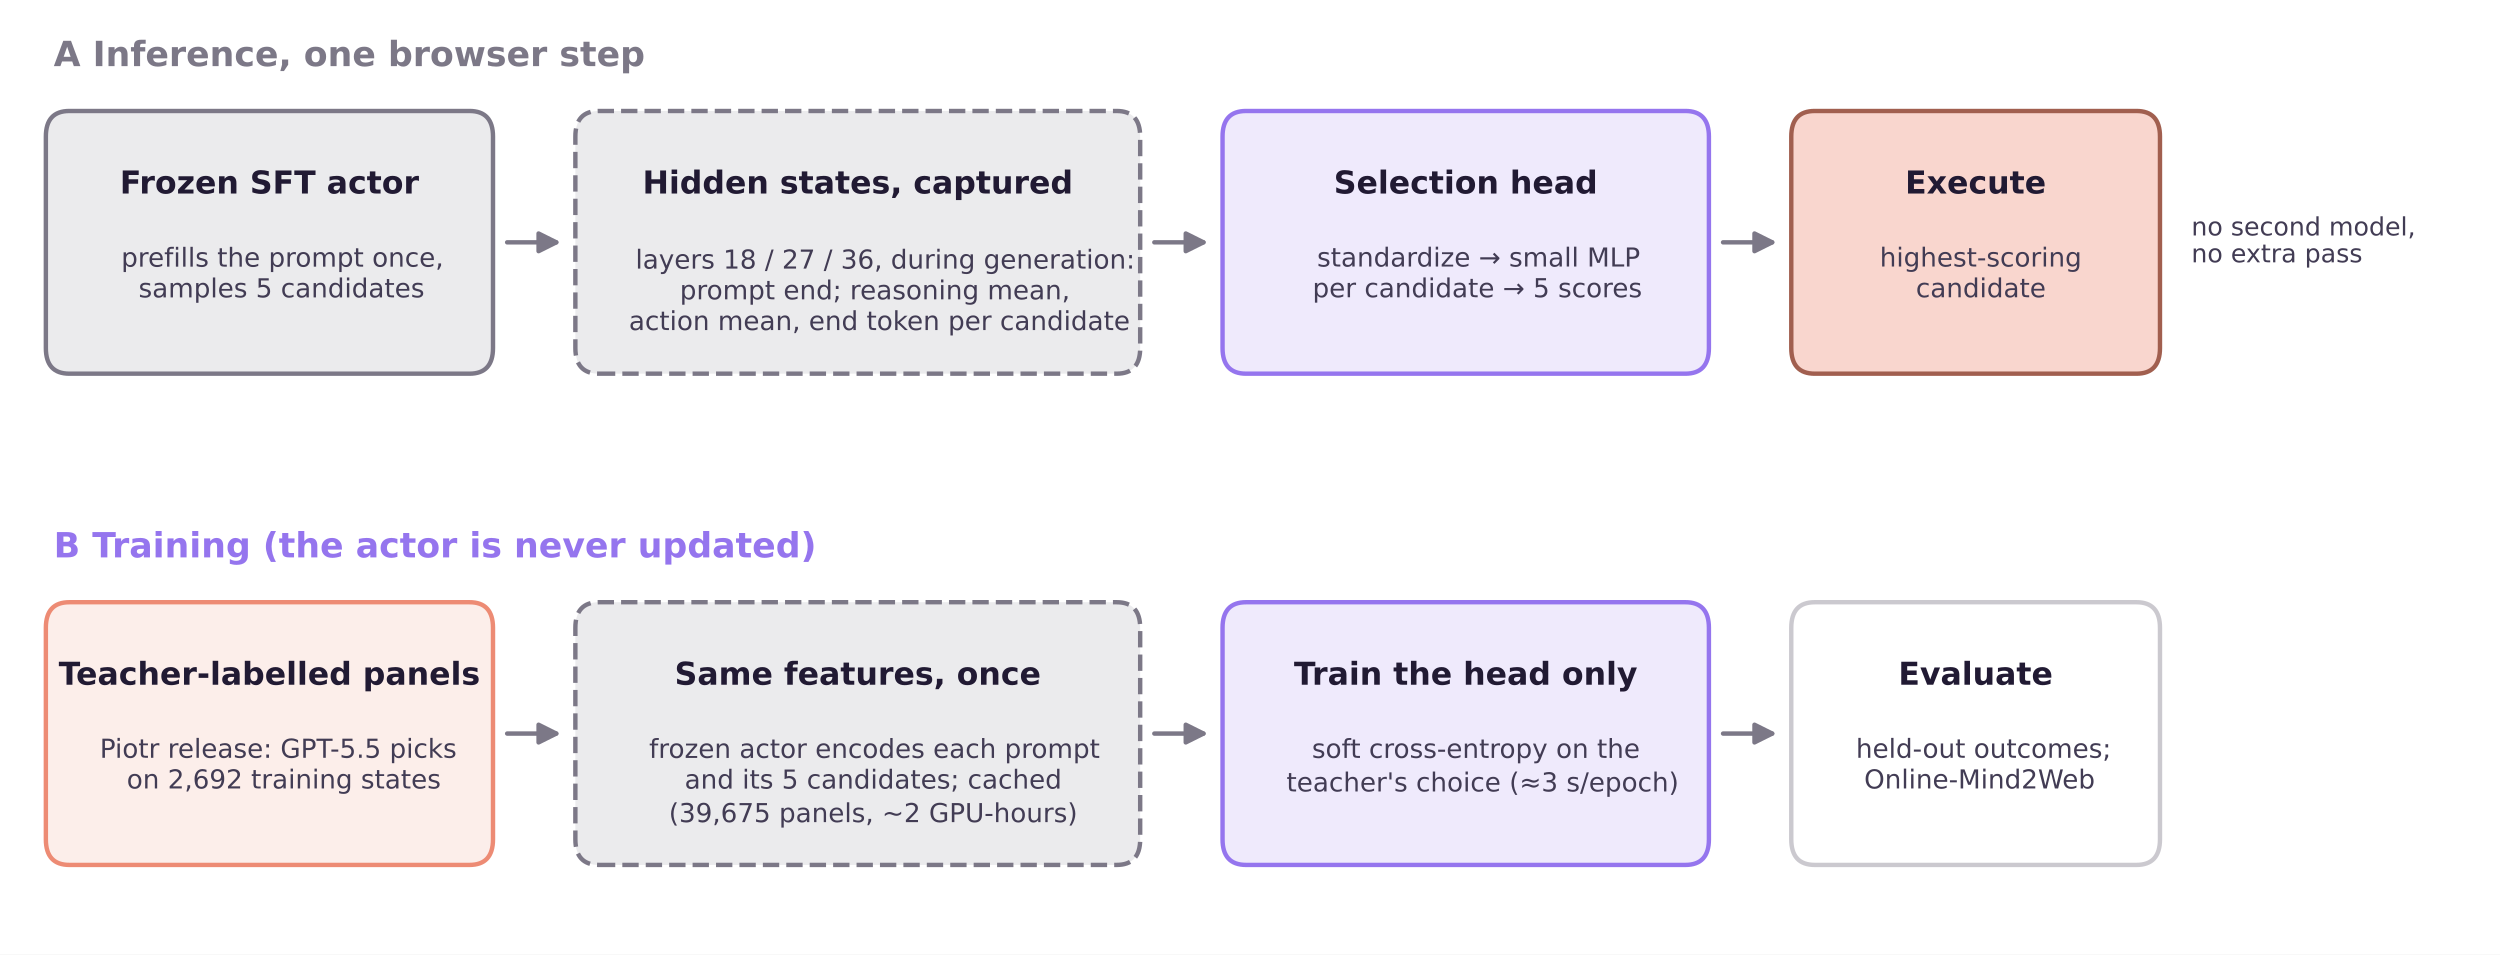
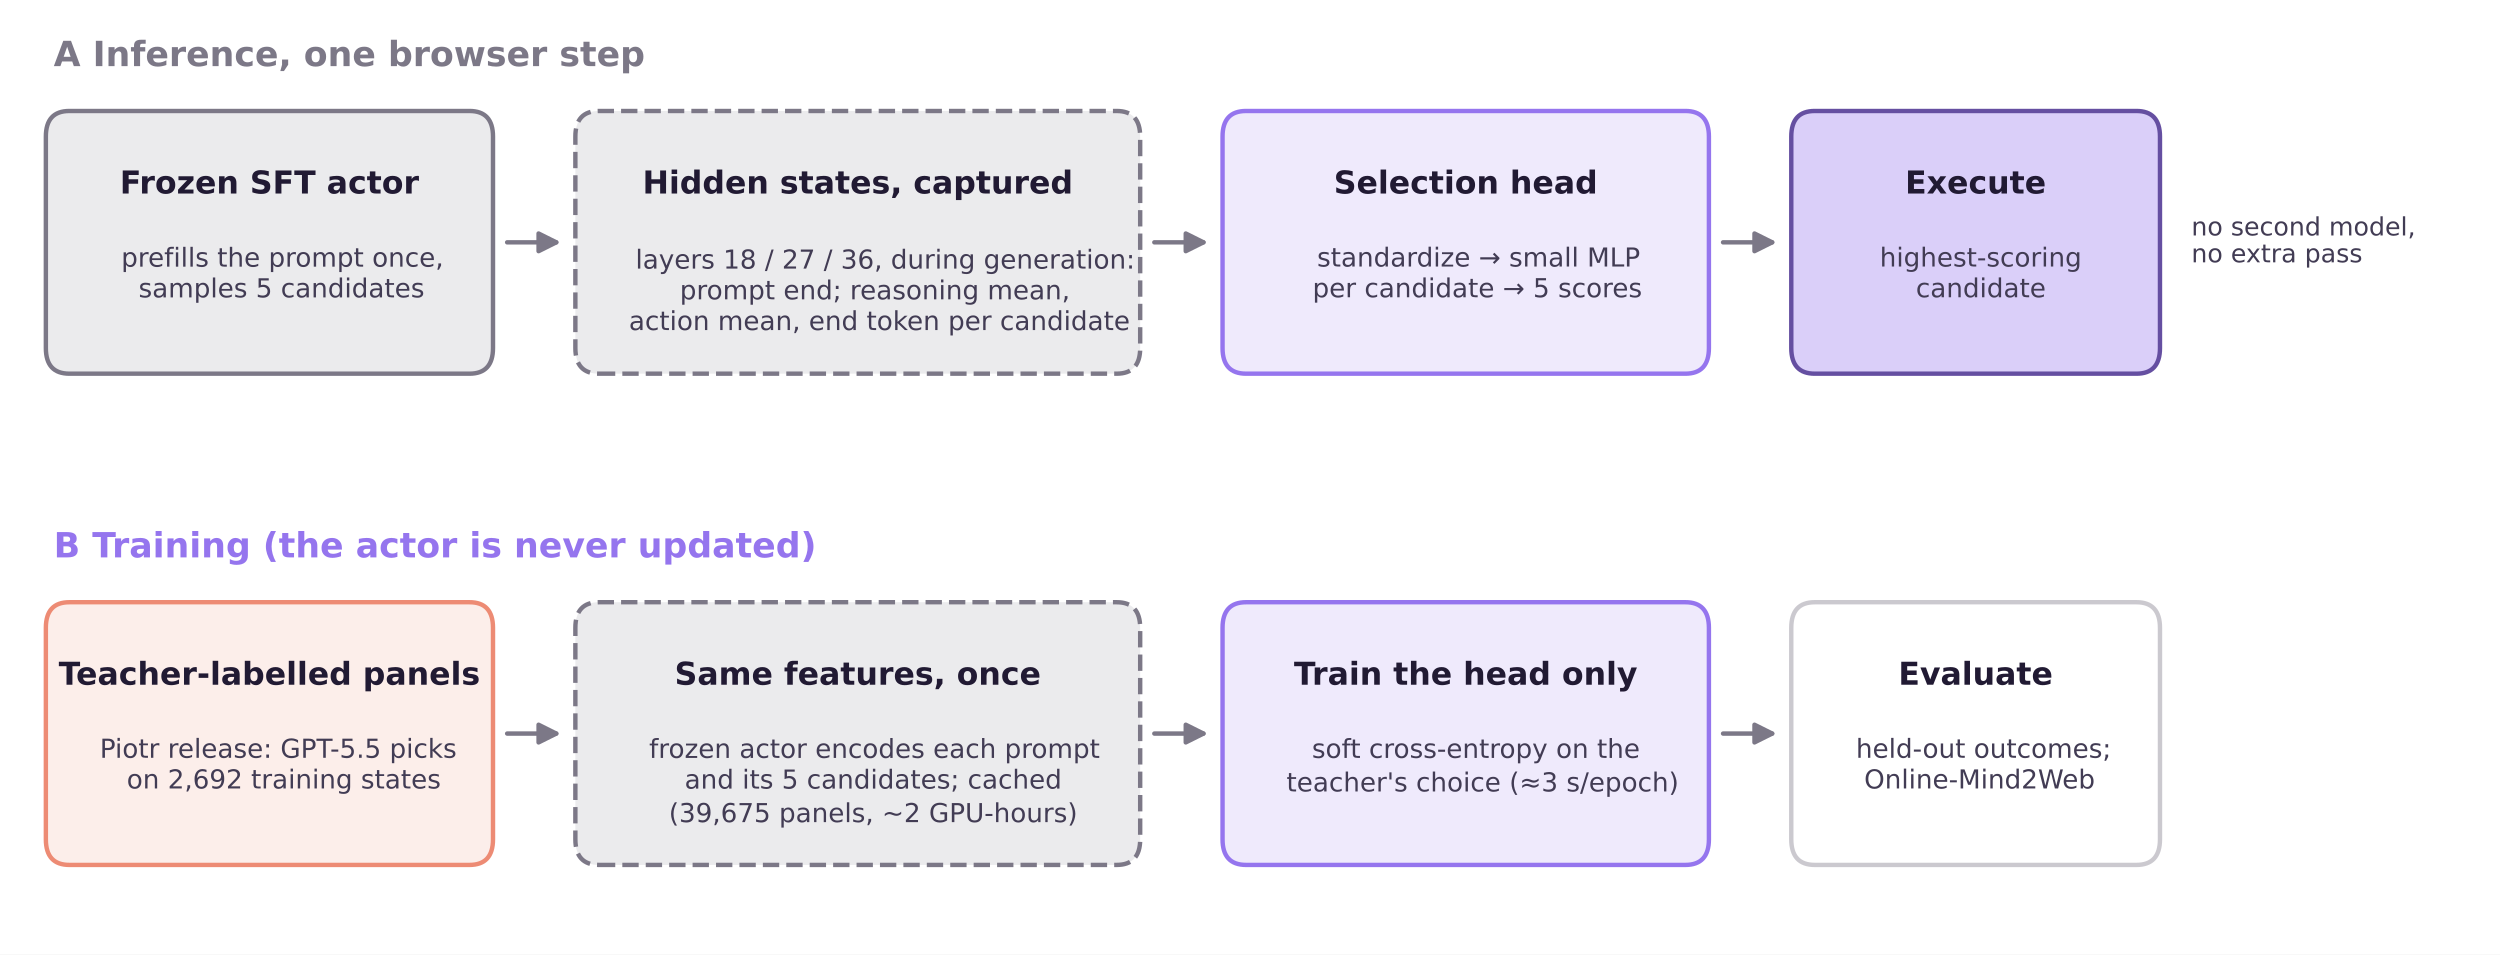
<svg xmlns="http://www.w3.org/2000/svg" width="792pt" height="302.4pt" viewBox="0 0 792 302.4" version="1.1">
  <defs>
    <style type="text/css">*{stroke-linejoin: round; stroke-linecap: butt}</style>
  </defs>
  <g id="figure_1">
    <g id="patch_1">
      <path d="M 0 302.4 L 792 302.4 L 792 0 L 0 0 z " style="fill: #ffffff" />
    </g>
    <g id="axes_1">
      <g id="patch_2">
-         <path d="M 21.983 118.384 L 148.726 118.384 Q 156.182 118.384 156.182 110.264 L 156.182 43.278 Q 156.182 35.159 148.726 35.159 L 21.983 35.159 Q 14.528 35.159 14.528 43.278 L 14.528 110.264 Q 14.528 118.384 21.983 118.384 z " clip-path="url(#p5bb1c07a0c)" style="fill: #ebebed; stroke: #7c7887; stroke-width: 1.4; stroke-linejoin: miter" />
+         <path d="M 21.983 118.384 L 148.726 118.384 Q 156.182 118.384 156.182 110.264 L 156.182 43.278 Q 156.182 35.159 148.726 35.159 L 21.983 35.159 Q 14.528 35.159 14.528 43.278 L 14.528 110.264 Q 14.528 118.384 21.983 118.384 z " clip-path="url(#p664dbcb8eb)" style="fill: #ebebed; stroke: #7c7887; stroke-width: 1.4; stroke-linejoin: miter" />
      </g>
      <g id="patch_3">
-         <path d="M 189.732 118.384 L 353.752 118.384 Q 361.208 118.384 361.208 110.264 L 361.208 43.278 Q 361.208 35.159 353.752 35.159 L 189.732 35.159 Q 182.276 35.159 182.276 43.278 L 182.276 110.264 Q 182.276 118.384 189.732 118.384 z " clip-path="url(#p5bb1c07a0c)" style="fill: #ebebed; stroke-dasharray: 5.18,2.24; stroke-dashoffset: 0; stroke: #7c7887; stroke-width: 1.4; stroke-linejoin: miter" />
+         <path d="M 189.732 118.384 L 353.752 118.384 Q 361.208 118.384 361.208 110.264 L 361.208 43.278 Q 361.208 35.159 353.752 35.159 L 189.732 35.159 Q 182.276 35.159 182.276 43.278 L 182.276 110.264 Q 182.276 118.384 189.732 118.384 z " clip-path="url(#p664dbcb8eb)" style="fill: #ebebed; stroke-dasharray: 5.18,2.24; stroke-dashoffset: 0; stroke: #7c7887; stroke-width: 1.4; stroke-linejoin: miter" />
      </g>
      <g id="patch_4">
-         <path d="M 394.757 118.384 L 533.926 118.384 Q 541.382 118.384 541.382 110.264 L 541.382 43.278 Q 541.382 35.159 533.926 35.159 L 394.757 35.159 Q 387.302 35.159 387.302 43.278 L 387.302 110.264 Q 387.302 118.384 394.757 118.384 z " clip-path="url(#p5bb1c07a0c)" style="fill: #efeafc; stroke: #9575ee; stroke-width: 1.4; stroke-linejoin: miter" />
+         <path d="M 394.757 118.384 L 533.926 118.384 Q 541.382 118.384 541.382 110.264 L 541.382 43.278 Q 541.382 35.159 533.926 35.159 L 394.757 35.159 Q 387.302 35.159 387.302 43.278 L 387.302 110.264 Q 387.302 118.384 394.757 118.384 z " clip-path="url(#p664dbcb8eb)" style="fill: #efeafc; stroke: #9575ee; stroke-width: 1.4; stroke-linejoin: miter" />
      </g>
      <g id="patch_5">
-         <path d="M 574.932 118.384 L 676.823 118.384 Q 684.279 118.384 684.279 110.264 L 684.279 43.278 Q 684.279 35.159 676.823 35.159 L 574.932 35.159 Q 567.476 35.159 567.476 43.278 L 567.476 110.264 Q 567.476 118.384 574.932 118.384 z " clip-path="url(#p5bb1c07a0c)" style="fill: #f9d6ce; stroke: #a15f4f; stroke-width: 1.4; stroke-linejoin: miter" />
+         <path d="M 574.932 118.384 L 676.823 118.384 Q 684.279 118.384 684.279 110.264 L 684.279 43.278 Q 684.279 35.159 676.823 35.159 L 574.932 35.159 Q 567.476 35.159 567.476 43.278 L 567.476 110.264 Q 567.476 118.384 574.932 118.384 z " clip-path="url(#p664dbcb8eb)" style="fill: #dacff9; stroke: #654fa1; stroke-width: 1.4; stroke-linejoin: miter" />
      </g>
      <g id="patch_6">
-         <path d="M 21.983 274.008 L 148.726 274.008 Q 156.182 274.008 156.182 265.888 L 156.182 198.902 Q 156.182 190.783 148.726 190.783 L 21.983 190.783 Q 14.528 190.783 14.528 198.902 L 14.528 265.888 Q 14.528 274.008 21.983 274.008 z " clip-path="url(#p5bb1c07a0c)" style="fill: #fceeea; stroke: #ed8b74; stroke-width: 1.4; stroke-linejoin: miter" />
+         <path d="M 21.983 274.008 L 148.726 274.008 Q 156.182 274.008 156.182 265.888 L 156.182 198.902 Q 156.182 190.783 148.726 190.783 L 21.983 190.783 Q 14.528 190.783 14.528 198.902 L 14.528 265.888 Q 14.528 274.008 21.983 274.008 z " clip-path="url(#p664dbcb8eb)" style="fill: #fceeea; stroke: #ed8b74; stroke-width: 1.4; stroke-linejoin: miter" />
      </g>
      <g id="patch_7">
-         <path d="M 189.732 274.008 L 353.752 274.008 Q 361.208 274.008 361.208 265.888 L 361.208 198.902 Q 361.208 190.783 353.752 190.783 L 189.732 190.783 Q 182.276 190.783 182.276 198.902 L 182.276 265.888 Q 182.276 274.008 189.732 274.008 z " clip-path="url(#p5bb1c07a0c)" style="fill: #ebebed; stroke-dasharray: 5.18,2.24; stroke-dashoffset: 0; stroke: #7c7887; stroke-width: 1.4; stroke-linejoin: miter" />
+         <path d="M 189.732 274.008 L 353.752 274.008 Q 361.208 274.008 361.208 265.888 L 361.208 198.902 Q 361.208 190.783 353.752 190.783 L 189.732 190.783 Q 182.276 190.783 182.276 198.902 L 182.276 265.888 Q 182.276 274.008 189.732 274.008 z " clip-path="url(#p664dbcb8eb)" style="fill: #ebebed; stroke-dasharray: 5.18,2.24; stroke-dashoffset: 0; stroke: #7c7887; stroke-width: 1.4; stroke-linejoin: miter" />
      </g>
      <g id="patch_8">
-         <path d="M 394.757 274.008 L 533.926 274.008 Q 541.382 274.008 541.382 265.888 L 541.382 198.902 Q 541.382 190.783 533.926 190.783 L 394.757 190.783 Q 387.302 190.783 387.302 198.902 L 387.302 265.888 Q 387.302 274.008 394.757 274.008 z " clip-path="url(#p5bb1c07a0c)" style="fill: #efeafc; stroke: #9575ee; stroke-width: 1.4; stroke-linejoin: miter" />
+         <path d="M 394.757 274.008 L 533.926 274.008 Q 541.382 274.008 541.382 265.888 L 541.382 198.902 Q 541.382 190.783 533.926 190.783 L 394.757 190.783 Q 387.302 190.783 387.302 198.902 L 387.302 265.888 Q 387.302 274.008 394.757 274.008 z " clip-path="url(#p664dbcb8eb)" style="fill: #efeafc; stroke: #9575ee; stroke-width: 1.4; stroke-linejoin: miter" />
      </g>
      <g id="patch_9">
-         <path d="M 574.932 274.008 L 676.823 274.008 Q 684.279 274.008 684.279 265.888 L 684.279 198.902 Q 684.279 190.783 676.823 190.783 L 574.932 190.783 Q 567.476 190.783 567.476 198.902 L 567.476 265.888 Q 567.476 274.008 574.932 274.008 z " clip-path="url(#p5bb1c07a0c)" style="fill: #ffffff; stroke: #cbc9cf; stroke-width: 1.4; stroke-linejoin: miter" />
+         <path d="M 574.932 274.008 L 676.823 274.008 Q 684.279 274.008 684.279 265.888 L 684.279 198.902 Q 684.279 190.783 676.823 190.783 L 574.932 190.783 Q 567.476 190.783 567.476 198.902 L 567.476 265.888 Q 567.476 274.008 574.932 274.008 z " clip-path="url(#p664dbcb8eb)" style="fill: #ffffff; stroke: #cbc9cf; stroke-width: 1.4; stroke-linejoin: miter" />
      </g>
      <g id="text_1">
        <text style="fill: #7c7887; font: 700 11px 'Albert Sans', 'DejaVu Sans'; text-anchor: start" x="17.013" y="20.949" transform="rotate(-0 17.0129 20.9494)">A  Inference, one browser step</text>
      </g>
      <g id="text_2">
        <text style="fill: #211a33; font: 700 10px 'Albert Sans', 'DejaVu Sans'; text-anchor: middle" x="85.355" y="61.304" transform="rotate(-0 85.35484 61.3041)">Frozen SFT actor</text>
      </g>
      <g id="text_3">
        <text style="fill: #423c54; font: 8.3px 'Albert Sans', 'DejaVu Sans'" transform="translate(38.40602 84.48015)">prefills the prompt once,</text>
        <text style="fill: #423c54; font: 8.3px 'Albert Sans', 'DejaVu Sans'" transform="translate(43.88921 94.20775)">samples 5 candidates</text>
      </g>
      <g id="patch_10">
        <path d="M 160.666 76.771 Q 169.227 76.771 176.223 76.771 " style="fill: none; stroke: #7c7887; stroke-width: 1.4; stroke-linecap: round" />
        <path d="M 170.623 73.971 L 176.223 76.771 L 170.623 79.571 z " style="fill: #7c7887; stroke: #7c7887; stroke-width: 1.4; stroke-linecap: round" />
      </g>
      <g id="text_4">
        <text style="fill: #211a33; font: 700 10px 'Albert Sans', 'DejaVu Sans'; text-anchor: middle" x="271.742" y="61.304" transform="rotate(-0 271.7419 61.3041)">Hidden states, captured</text>
      </g>
      <g id="text_5">
        <text style="fill: #423c54; font: 8.3px 'Albert Sans', 'DejaVu Sans'" transform="translate(201.3164 85.10265)">layers 18 / 27 / 36, during generation:</text>
        <text style="fill: #423c54; font: 8.3px 'Albert Sans', 'DejaVu Sans'" transform="translate(215.3655 94.83025)">prompt end; reasoning mean,</text>
        <text style="fill: #423c54; font: 8.3px 'Albert Sans', 'DejaVu Sans'" transform="translate(199.2304 104.5579)">action mean, end token per candidate</text>
      </g>
      <g id="patch_11">
        <path d="M 365.691 76.771 Q 374.252 76.771 381.248 76.771 " style="fill: none; stroke: #7c7887; stroke-width: 1.4; stroke-linecap: round" />
        <path d="M 375.648 73.971 L 381.248 76.771 L 375.648 79.571 z " style="fill: #7c7887; stroke: #7c7887; stroke-width: 1.4; stroke-linecap: round" />
      </g>
      <g id="text_6">
        <text style="fill: #211a33; font: 700 10px 'Albert Sans', 'DejaVu Sans'; text-anchor: middle" x="464.342" y="61.304" transform="rotate(-0 464.3419 61.3041)">Selection head</text>
      </g>
      <g id="text_7">
        <text style="fill: #423c54; font: 8.3px 'Albert Sans', 'DejaVu Sans'" transform="translate(417.2485 84.43865)">standardize → small MLP</text>
        <text style="fill: #423c54; font: 8.3px 'Albert Sans', 'DejaVu Sans'" transform="translate(415.8168 94.16625)">per candidate → 5 scores</text>
      </g>
      <g id="patch_12">
        <path d="M 545.866 76.771 Q 554.427 76.771 561.423 76.771 " style="fill: none; stroke: #7c7887; stroke-width: 1.4; stroke-linecap: round" />
        <path d="M 555.823 73.971 L 561.423 76.771 L 555.823 79.571 z " style="fill: #7c7887; stroke: #7c7887; stroke-width: 1.4; stroke-linecap: round" />
      </g>
      <g id="text_8">
        <text style="fill: #211a33; font: 700 10px 'Albert Sans', 'DejaVu Sans'; text-anchor: middle" x="625.877" y="61.304" transform="rotate(-0 625.8774 61.3041)">Execute</text>
      </g>
      <g id="text_9">
        <text style="fill: #423c54; font: 8.3px 'Albert Sans', 'DejaVu Sans'" transform="translate(595.5085 84.43865)">highest-scoring</text>
        <text style="fill: #423c54; font: 8.3px 'Albert Sans', 'DejaVu Sans'" transform="translate(606.9502 94.16625)">candidate</text>
      </g>
      <g id="text_10">
        <text style="fill: #423c54; font: 8px 'Albert Sans', 'DejaVu Sans'" transform="translate(694.2194 74.59508)">no second model,</text>
        <text style="fill: #423c54; font: 8px 'Albert Sans', 'DejaVu Sans'" transform="translate(694.2194 83.10708)">no extra pass</text>
      </g>
      <g id="text_11">
        <text style="fill: #9575ee; font: 700 11px 'Albert Sans', 'DejaVu Sans'; text-anchor: start" x="17.013" y="176.573" transform="rotate(-0 17.0129 176.5735)">B  Training (the actor is never updated)</text>
      </g>
      <g id="text_12">
        <text style="fill: #211a33; font: 700 10px 'Albert Sans', 'DejaVu Sans'; text-anchor: middle" x="85.355" y="216.928" transform="rotate(-0 85.35484 216.9282)">Teacher-labelled panels</text>
      </g>
      <g id="text_13">
        <text style="fill: #423c54; font: 8.3px 'Albert Sans', 'DejaVu Sans'" transform="translate(31.62012 240.0627)">Piotr release: GPT-5.5 picks</text>
        <text style="fill: #423c54; font: 8.3px 'Albert Sans', 'DejaVu Sans'" transform="translate(40.15745 249.7903)">on 2,692 training states</text>
      </g>
      <g id="patch_13">
        <path d="M 160.666 232.395 Q 169.227 232.395 176.223 232.395 " style="fill: none; stroke: #7c7887; stroke-width: 1.4; stroke-linecap: round" />
        <path d="M 170.623 229.595 L 176.223 232.395 L 170.623 235.195 z " style="fill: #7c7887; stroke: #7c7887; stroke-width: 1.4; stroke-linecap: round" />
      </g>
      <g id="text_14">
        <text style="fill: #211a33; font: 700 10px 'Albert Sans', 'DejaVu Sans'; text-anchor: middle" x="271.742" y="216.928" transform="rotate(-0 271.7419 216.9282)">Same features, once</text>
      </g>
      <g id="text_15">
        <text style="fill: #423c54; font: 8.3px 'Albert Sans', 'DejaVu Sans'" transform="translate(205.637 240.1042)">frozen actor encodes each prompt</text>
        <text style="fill: #423c54; font: 8.3px 'Albert Sans', 'DejaVu Sans'" transform="translate(216.8848 249.8318)">and its 5 candidates; cached</text>
        <text style="fill: #423c54; font: 8.3px 'Albert Sans', 'DejaVu Sans'" transform="translate(211.873 260.4558)">(39,675 panels, ~2 GPU-hours)</text>
      </g>
      <g id="patch_14">
        <path d="M 365.691 232.395 Q 374.252 232.395 381.248 232.395 " style="fill: none; stroke: #7c7887; stroke-width: 1.4; stroke-linecap: round" />
        <path d="M 375.648 229.595 L 381.248 232.395 L 375.648 235.195 z " style="fill: #7c7887; stroke: #7c7887; stroke-width: 1.4; stroke-linecap: round" />
      </g>
      <g id="text_16">
        <text style="fill: #211a33; font: 700 10px 'Albert Sans', 'DejaVu Sans'; text-anchor: middle" x="464.342" y="216.928" transform="rotate(-0 464.3419 216.9282)">Train the head only</text>
      </g>
      <g id="text_17">
        <text style="fill: #423c54; font: 8.3px 'Albert Sans', 'DejaVu Sans'" transform="translate(415.6125 240.1042)">soft cross-entropy on the</text>
        <text style="fill: #423c54; font: 8.3px 'Albert Sans', 'DejaVu Sans'" transform="translate(407.5609 250.7282)">teacher's choice (≈3 s/epoch)</text>
      </g>
      <g id="patch_15">
        <path d="M 545.866 232.395 Q 554.427 232.395 561.423 232.395 " style="fill: none; stroke: #7c7887; stroke-width: 1.4; stroke-linecap: round" />
        <path d="M 555.823 229.595 L 561.423 232.395 L 555.823 235.195 z " style="fill: #7c7887; stroke: #7c7887; stroke-width: 1.4; stroke-linecap: round" />
      </g>
      <g id="text_18">
        <text style="fill: #211a33; font: 700 10px 'Albert Sans', 'DejaVu Sans'; text-anchor: middle" x="625.877" y="216.928" transform="rotate(-0 625.8774 216.9282)">Evaluate</text>
      </g>
      <g id="text_19">
        <text style="fill: #423c54; font: 8.3px 'Albert Sans', 'DejaVu Sans'" transform="translate(587.9672 240.0627)">held-out outcomes;</text>
        <text style="fill: #423c54; font: 8.3px 'Albert Sans', 'DejaVu Sans'" transform="translate(590.5583 249.7903)">Online-Mind2Web</text>
      </g>
    </g>
  </g>
  <defs>
-     <clipPath id="p5bb1c07a0c">
+     <clipPath id="p664dbcb8eb">
      <rect x="10.8" y="10.8" width="770.4" height="280.8" />
    </clipPath>
  </defs>
</svg>
